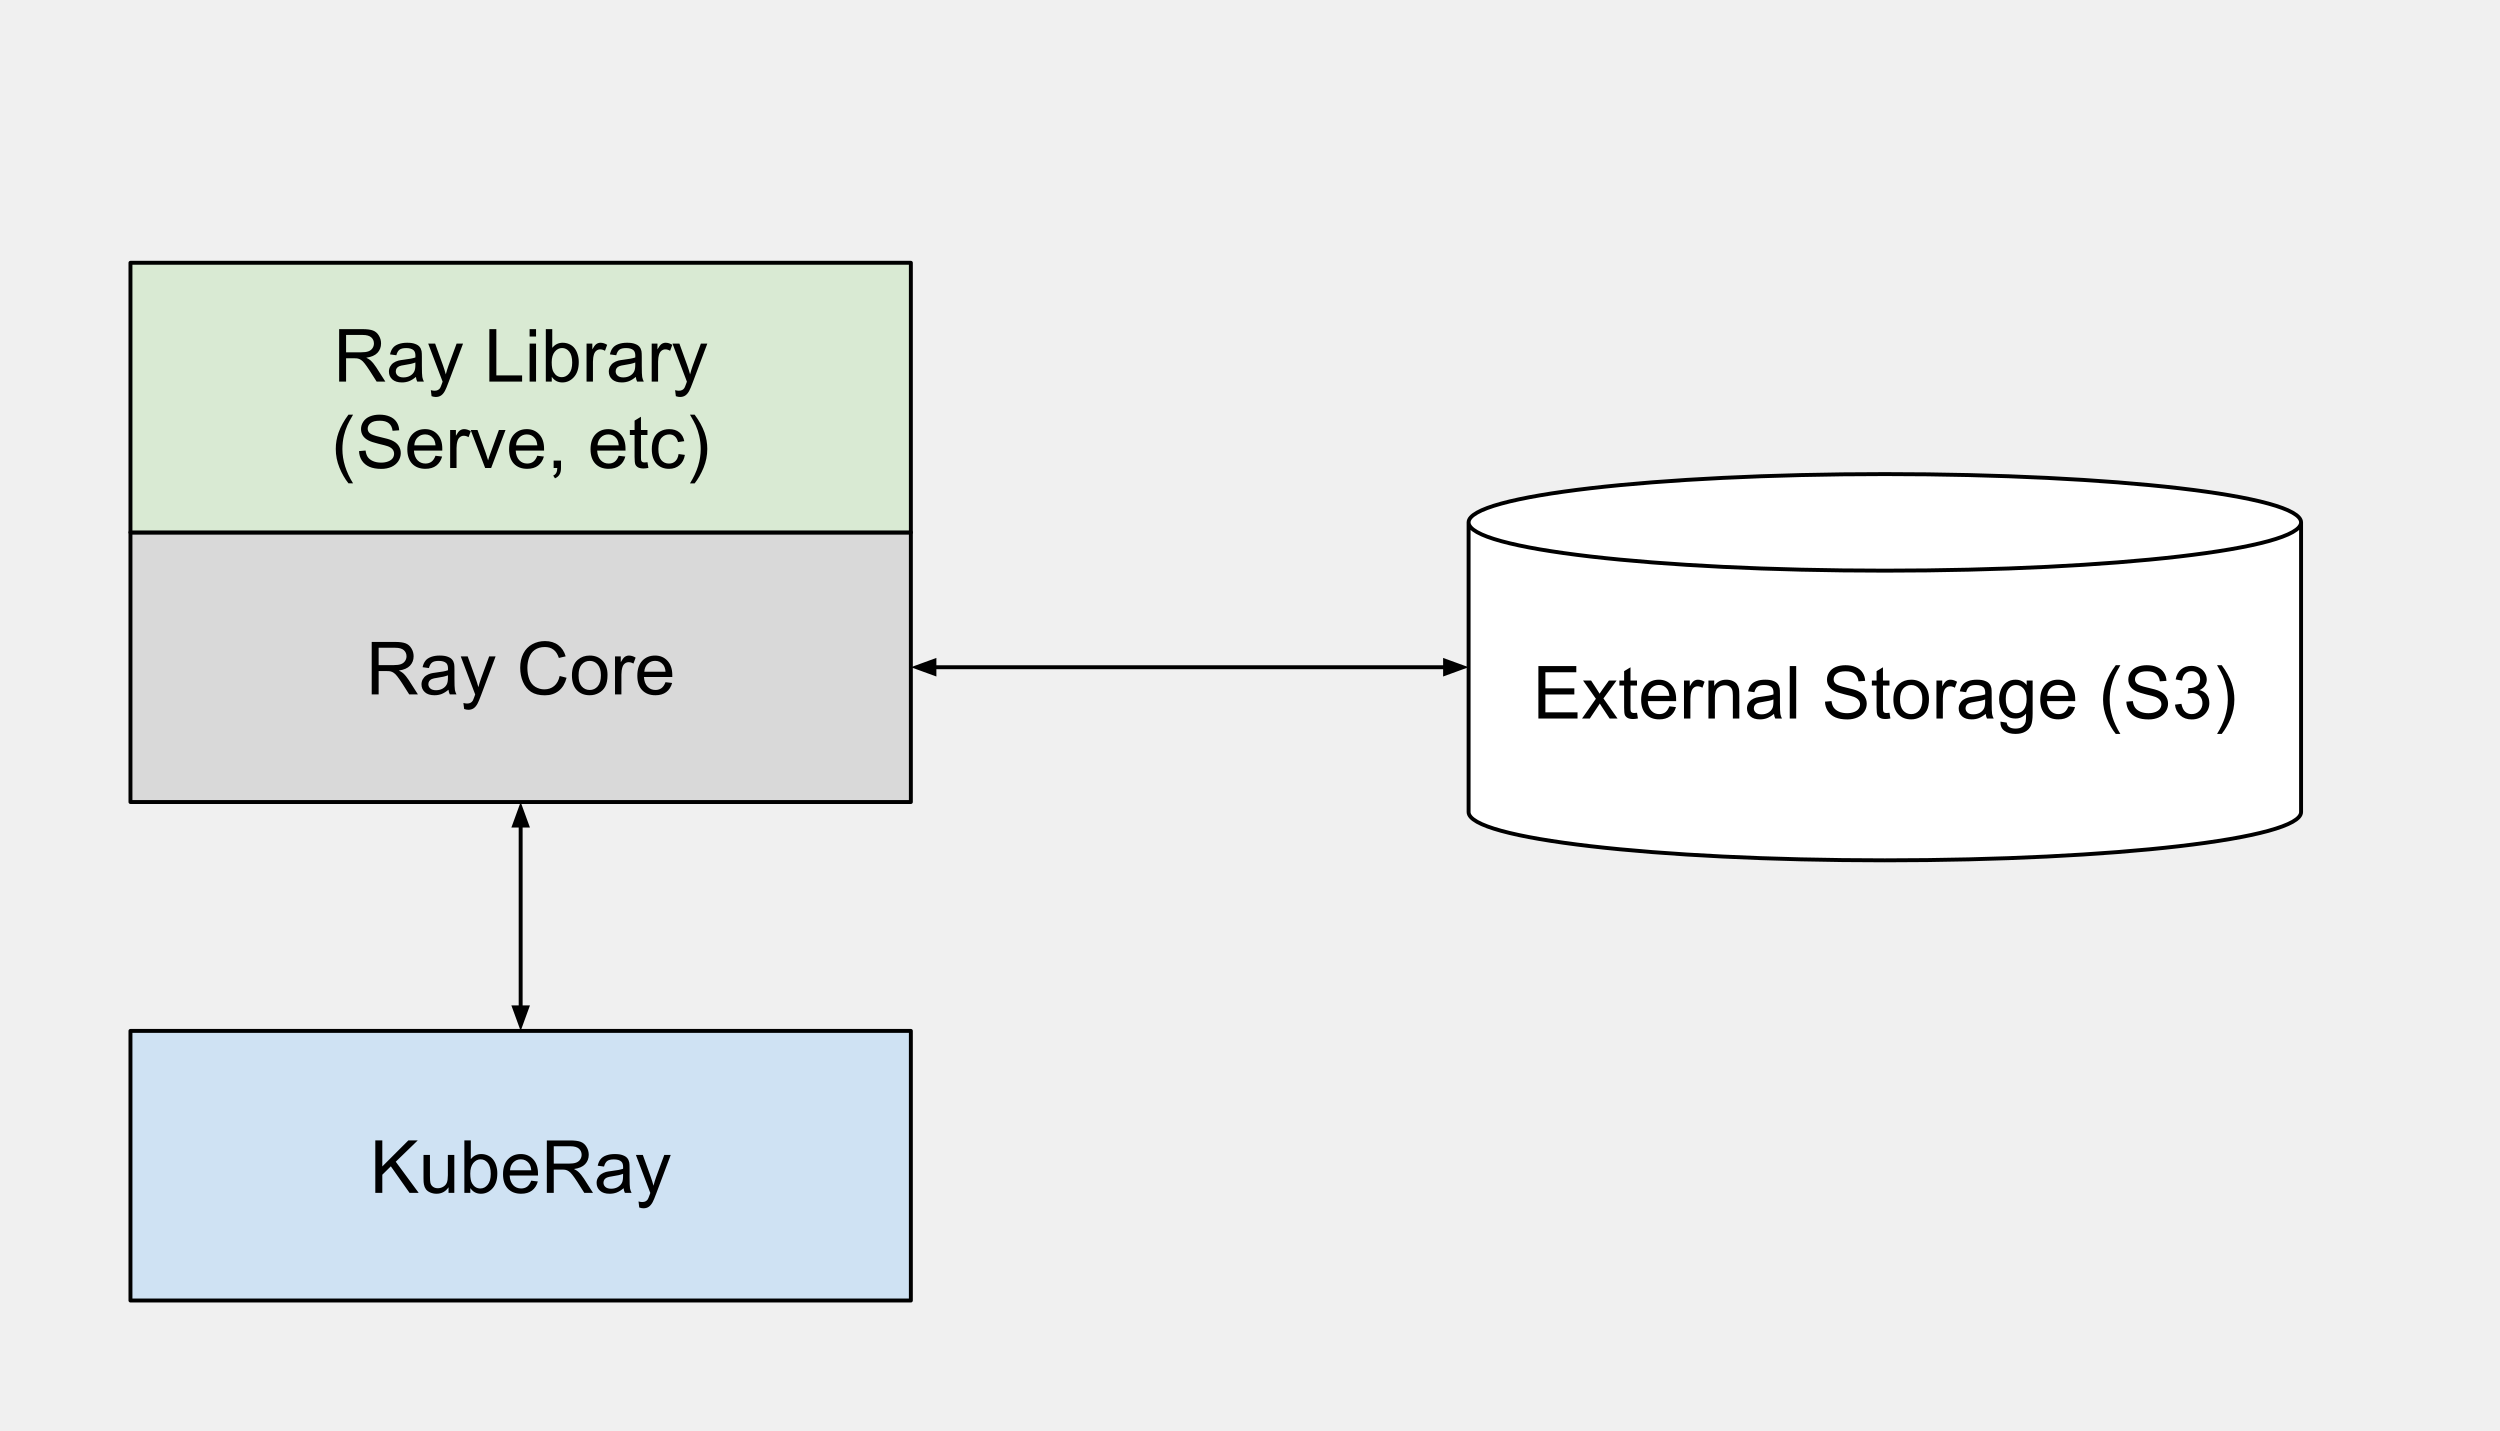
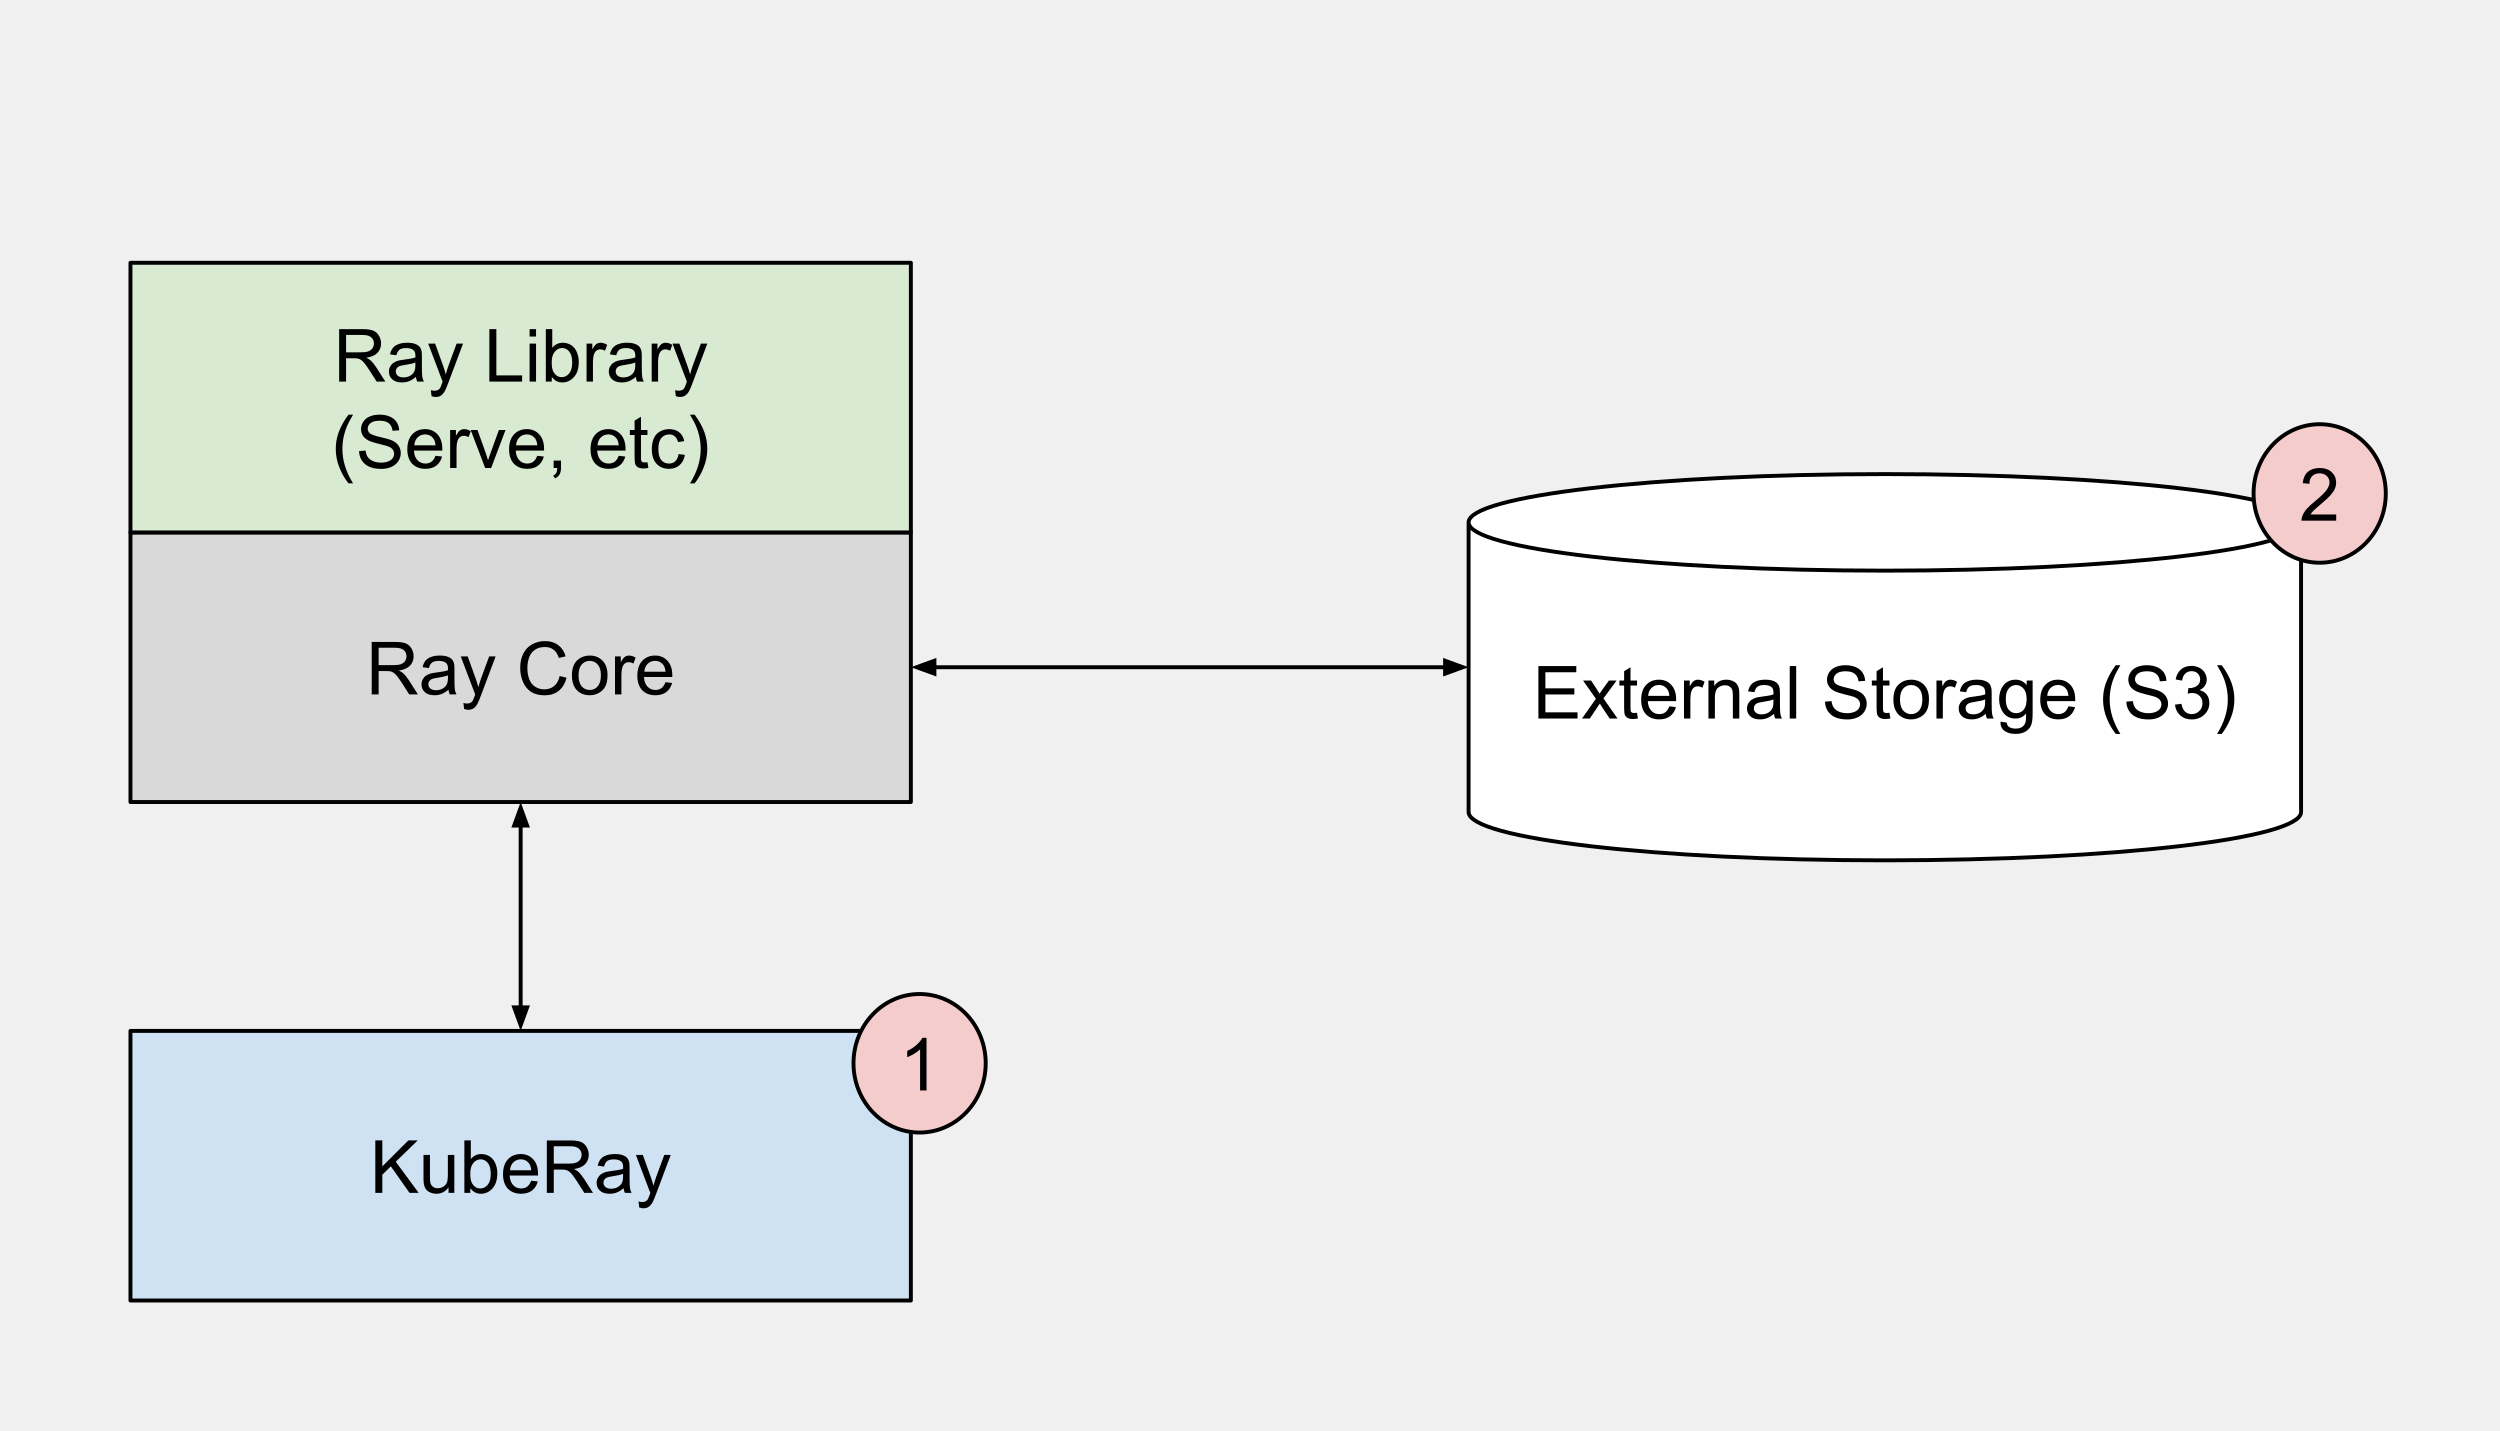
<svg xmlns="http://www.w3.org/2000/svg" version="1.1" viewBox="0.0 0.0 636.661 364.186" fill="none" stroke="none" stroke-linecap="square" stroke-miterlimit="10">
  <clipPath id="p.0">
    <path d="m0 0l636.661 0l0 364.186l-636.661 0l0 -364.186z" clip-rule="nonzero" />
  </clipPath>
  <g clip-path="url(#p.0)">
    <path fill="#000000" fill-opacity="0.0" d="m0 0l636.661 0l0 364.186l-636.661 0z" fill-rule="evenodd" />
    <path fill="#d9d9d9" d="m33.223 135.585l198.74 0l0 68.661l-198.74 0z" fill-rule="evenodd" />
    <path stroke="#000000" stroke-width="1.0" stroke-linejoin="round" stroke-linecap="butt" d="m33.223 135.585l198.74 0l0 68.661l-198.74 0z" fill-rule="evenodd" />
    <path fill="#000000" d="m94.663 176.836l0 -13.359l5.922 0q1.781 0 2.703 0.359q0.938 0.359 1.484 1.281q0.562 0.906 0.562 2.016q0 1.406 -0.922 2.391q-0.922 0.969 -2.844 1.234q0.703 0.344 1.078 0.672q0.766 0.703 1.453 1.766l2.328 3.641l-2.219 0l-1.766 -2.781q-0.781 -1.203 -1.281 -1.828q-0.5 -0.641 -0.906 -0.891q-0.391 -0.266 -0.797 -0.359q-0.297 -0.078 -0.984 -0.078l-2.047 0l0 5.938l-1.766 0zm1.766 -7.453l3.797 0q1.219 0 1.891 -0.25q0.688 -0.266 1.047 -0.812q0.359 -0.547 0.359 -1.188q0 -0.953 -0.688 -1.562q-0.688 -0.609 -2.188 -0.609l-4.219 0l0 4.422zm17.785 6.266q-0.922 0.766 -1.766 1.094q-0.828 0.312 -1.797 0.312q-1.594 0 -2.453 -0.781q-0.859 -0.781 -0.859 -1.984q0 -0.719 0.328 -1.297q0.328 -0.594 0.844 -0.938q0.531 -0.359 1.188 -0.547q0.469 -0.125 1.453 -0.25q1.984 -0.234 2.922 -0.562q0.016 -0.344 0.016 -0.422q0 -1.0 -0.469 -1.422q-0.625 -0.547 -1.875 -0.547q-1.156 0 -1.703 0.406q-0.547 0.406 -0.812 1.422l-1.609 -0.219q0.219 -1.016 0.719 -1.641q0.5 -0.641 1.453 -0.984q0.953 -0.344 2.188 -0.344q1.25 0 2.016 0.297q0.781 0.281 1.141 0.734q0.375 0.438 0.516 1.109q0.078 0.422 0.078 1.516l0 2.188q0 2.281 0.109 2.891q0.109 0.594 0.406 1.156l-1.703 0q-0.266 -0.516 -0.328 -1.188zm-0.141 -3.672q-0.891 0.375 -2.672 0.625q-1.016 0.141 -1.438 0.328q-0.422 0.188 -0.656 0.531q-0.219 0.344 -0.219 0.781q0 0.656 0.5 1.094q0.5 0.438 1.453 0.438q0.938 0 1.672 -0.406q0.75 -0.422 1.094 -1.141q0.266 -0.562 0.266 -1.641l0 -0.609zm4.126 8.578l-0.188 -1.531q0.547 0.141 0.938 0.141q0.547 0 0.875 -0.188q0.328 -0.172 0.547 -0.5q0.156 -0.25 0.5 -1.219q0.047 -0.141 0.141 -0.406l-3.672 -9.688l1.766 0l2.016 5.594q0.391 1.078 0.703 2.25q0.281 -1.125 0.672 -2.203l2.078 -5.641l1.641 0l-3.688 9.828q-0.594 1.609 -0.922 2.203q-0.438 0.812 -1.0 1.188q-0.562 0.375 -1.344 0.375q-0.484 0 -1.062 -0.203zm24.324 -8.406l1.766 0.453q-0.562 2.172 -2.0 3.328q-1.438 1.141 -3.531 1.141q-2.156 0 -3.516 -0.875q-1.344 -0.891 -2.062 -2.547q-0.703 -1.672 -0.703 -3.594q0 -2.078 0.797 -3.625q0.797 -1.562 2.266 -2.359q1.484 -0.812 3.25 -0.812q2.0 0 3.359 1.016q1.375 1.016 1.906 2.875l-1.734 0.406q-0.469 -1.453 -1.359 -2.109q-0.875 -0.672 -2.203 -0.672q-1.547 0 -2.578 0.734q-1.031 0.734 -1.453 1.984q-0.422 1.234 -0.422 2.562q0 1.703 0.5 2.969q0.5 1.266 1.547 1.906q1.047 0.625 2.266 0.625q1.484 0 2.516 -0.859q1.031 -0.859 1.391 -2.547zm3.129 -0.156q0 -2.688 1.484 -3.969q1.25 -1.078 3.047 -1.078q2.0 0 3.266 1.312q1.266 1.297 1.266 3.609q0 1.859 -0.562 2.938q-0.562 1.062 -1.641 1.656q-1.062 0.594 -2.328 0.594q-2.031 0 -3.281 -1.297q-1.25 -1.312 -1.25 -3.766zm1.688 0q0 1.859 0.797 2.797q0.812 0.922 2.047 0.922q1.219 0 2.031 -0.922q0.812 -0.938 0.812 -2.844q0 -1.797 -0.812 -2.719q-0.812 -0.922 -2.031 -0.922q-1.234 0 -2.047 0.922q-0.797 0.906 -0.797 2.766zm9.282 4.844l0 -9.672l1.469 0l0 1.469q0.562 -1.031 1.031 -1.359q0.484 -0.328 1.062 -0.328q0.828 0 1.688 0.531l-0.562 1.516q-0.609 -0.359 -1.203 -0.359q-0.547 0 -0.969 0.328q-0.422 0.328 -0.609 0.891q-0.281 0.875 -0.281 1.922l0 5.062l-1.625 0zm12.853 -3.109l1.688 0.203q-0.406 1.484 -1.484 2.312q-1.078 0.812 -2.766 0.812q-2.125 0 -3.375 -1.297q-1.234 -1.312 -1.234 -3.672q0 -2.453 1.25 -3.797q1.266 -1.344 3.266 -1.344q1.938 0 3.156 1.328q1.234 1.312 1.234 3.703q0 0.156 0 0.438l-7.219 0q0.094 1.594 0.906 2.453q0.812 0.844 2.016 0.844q0.906 0 1.547 -0.469q0.641 -0.484 1.016 -1.516zm-5.391 -2.656l5.406 0q-0.109 -1.219 -0.625 -1.828q-0.781 -0.953 -2.031 -0.953q-1.125 0 -1.906 0.766q-0.766 0.75 -0.844 2.016z" fill-rule="nonzero" />
    <path fill="#d9ead3" d="m33.223 66.924l198.74 0l0 68.661l-198.74 0z" fill-rule="evenodd" />
    <path stroke="#000000" stroke-width="1.0" stroke-linejoin="round" stroke-linecap="butt" d="m33.223 66.924l198.74 0l0 68.661l-198.74 0z" fill-rule="evenodd" />
    <path fill="#000000" d="m86.369 97.175l0 -13.359l5.922 0q1.781 0 2.703 0.359q0.938 0.359 1.484 1.281q0.562 0.906 0.562 2.016q0 1.406 -0.922 2.391q-0.922 0.969 -2.844 1.234q0.703 0.344 1.078 0.672q0.766 0.703 1.453 1.766l2.328 3.641l-2.219 0l-1.766 -2.781q-0.781 -1.203 -1.281 -1.828q-0.5 -0.641 -0.906 -0.891q-0.391 -0.266 -0.797 -0.359q-0.297 -0.078 -0.984 -0.078l-2.047 0l0 5.938l-1.766 0zm1.766 -7.453l3.797 0q1.219 0 1.891 -0.25q0.688 -0.266 1.047 -0.812q0.359 -0.547 0.359 -1.188q0 -0.953 -0.688 -1.562q-0.688 -0.609 -2.188 -0.609l-4.219 0l0 4.422zm17.785 6.266q-0.922 0.766 -1.766 1.094q-0.828 0.312 -1.797 0.312q-1.594 0 -2.453 -0.781q-0.859 -0.781 -0.859 -1.984q0 -0.719 0.328 -1.297q0.328 -0.594 0.844 -0.938q0.531 -0.359 1.188 -0.547q0.469 -0.125 1.453 -0.25q1.984 -0.234 2.922 -0.562q0.016 -0.344 0.016 -0.422q0 -1.0 -0.469 -1.422q-0.625 -0.547 -1.875 -0.547q-1.156 0 -1.703 0.406q-0.547 0.406 -0.812 1.422l-1.609 -0.219q0.219 -1.016 0.719 -1.641q0.5 -0.641 1.453 -0.984q0.953 -0.344 2.188 -0.344q1.25 0 2.016 0.297q0.781 0.281 1.141 0.734q0.375 0.438 0.516 1.109q0.078 0.422 0.078 1.516l0 2.188q0 2.281 0.109 2.891q0.109 0.594 0.406 1.156l-1.703 0q-0.266 -0.516 -0.328 -1.188zm-0.141 -3.672q-0.891 0.375 -2.672 0.625q-1.016 0.141 -1.438 0.328q-0.422 0.188 -0.656 0.531q-0.219 0.344 -0.219 0.781q0 0.656 0.5 1.094q0.5 0.438 1.453 0.438q0.938 0 1.672 -0.406q0.75 -0.422 1.094 -1.141q0.266 -0.562 0.266 -1.641l0 -0.609zm4.126 8.578l-0.188 -1.531q0.547 0.141 0.938 0.141q0.547 0 0.875 -0.188q0.328 -0.172 0.547 -0.5q0.156 -0.25 0.5 -1.219q0.047 -0.141 0.141 -0.406l-3.672 -9.688l1.766 0l2.016 5.594q0.391 1.078 0.703 2.25q0.281 -1.125 0.672 -2.203l2.078 -5.641l1.641 0l-3.688 9.828q-0.594 1.609 -0.922 2.203q-0.438 0.812 -1.0 1.188q-0.562 0.375 -1.344 0.375q-0.484 0 -1.062 -0.203zm14.715 -3.719l0 -13.359l1.781 0l0 11.781l6.562 0l0 1.578l-8.344 0zm10.251 -11.469l0 -1.891l1.641 0l0 1.891l-1.641 0zm0 11.469l0 -9.672l1.641 0l0 9.672l-1.641 0zm5.645 0l-1.516 0l0 -13.359l1.641 0l0 4.766q1.047 -1.297 2.656 -1.297q0.891 0 1.688 0.359q0.797 0.359 1.312 1.016q0.516 0.641 0.797 1.562q0.297 0.922 0.297 1.969q0 2.484 -1.234 3.844q-1.219 1.359 -2.953 1.359q-1.703 0 -2.688 -1.438l0 1.219zm-0.016 -4.906q0 1.734 0.484 2.516q0.766 1.266 2.094 1.266q1.078 0 1.859 -0.938q0.781 -0.938 0.781 -2.781q0 -1.891 -0.75 -2.797q-0.75 -0.906 -1.828 -0.906q-1.062 0 -1.859 0.938q-0.781 0.938 -0.781 2.703zm8.876 4.906l0 -9.672l1.469 0l0 1.469q0.562 -1.031 1.031 -1.359q0.484 -0.328 1.062 -0.328q0.828 0 1.688 0.531l-0.562 1.516q-0.609 -0.359 -1.203 -0.359q-0.547 0 -0.969 0.328q-0.422 0.328 -0.609 0.891q-0.281 0.875 -0.281 1.922l0 5.062l-1.625 0zm12.541 -1.188q-0.922 0.766 -1.766 1.094q-0.828 0.312 -1.797 0.312q-1.594 0 -2.453 -0.781q-0.859 -0.781 -0.859 -1.984q0 -0.719 0.328 -1.297q0.328 -0.594 0.844 -0.938q0.531 -0.359 1.188 -0.547q0.469 -0.125 1.453 -0.25q1.984 -0.234 2.922 -0.562q0.016 -0.344 0.016 -0.422q0 -1.0 -0.469 -1.422q-0.625 -0.547 -1.875 -0.547q-1.156 0 -1.703 0.406q-0.547 0.406 -0.812 1.422l-1.609 -0.219q0.219 -1.016 0.719 -1.641q0.5 -0.641 1.453 -0.984q0.953 -0.344 2.188 -0.344q1.25 0 2.016 0.297q0.781 0.281 1.141 0.734q0.375 0.438 0.516 1.109q0.078 0.422 0.078 1.516l0 2.188q0 2.281 0.109 2.891q0.109 0.594 0.406 1.156l-1.703 0q-0.266 -0.516 -0.328 -1.188zm-0.141 -3.672q-0.891 0.375 -2.672 0.625q-1.016 0.141 -1.438 0.328q-0.422 0.188 -0.656 0.531q-0.219 0.344 -0.219 0.781q0 0.656 0.5 1.094q0.5 0.438 1.453 0.438q0.938 0 1.672 -0.406q0.75 -0.422 1.094 -1.141q0.266 -0.562 0.266 -1.641l0 -0.609zm4.188 4.859l0 -9.672l1.469 0l0 1.469q0.562 -1.031 1.031 -1.359q0.484 -0.328 1.062 -0.328q0.828 0 1.688 0.531l-0.562 1.516q-0.609 -0.359 -1.203 -0.359q-0.547 0 -0.969 0.328q-0.422 0.328 -0.609 0.891q-0.281 0.875 -0.281 1.922l0 5.062l-1.625 0zm6.15 3.719l-0.188 -1.531q0.547 0.141 0.938 0.141q0.547 0 0.875 -0.188q0.328 -0.172 0.547 -0.5q0.156 -0.25 0.5 -1.219q0.047 -0.141 0.141 -0.406l-3.672 -9.688l1.766 0l2.016 5.594q0.391 1.078 0.703 2.25q0.281 -1.125 0.672 -2.203l2.078 -5.641l1.641 0l-3.688 9.828q-0.594 1.609 -0.922 2.203q-0.438 0.812 -1.0 1.188q-0.562 0.375 -1.344 0.375q-0.484 0 -1.062 -0.203z" fill-rule="nonzero" />
    <path fill="#000000" d="m88.745 123.096q-1.359 -1.703 -2.297 -4.0q-0.938 -2.297 -0.938 -4.766q0 -2.156 0.703 -4.141q0.828 -2.312 2.531 -4.594l1.172 0q-1.094 1.891 -1.453 2.703q-0.547 1.25 -0.875 2.625q-0.391 1.703 -0.391 3.422q0 4.375 2.719 8.75l-1.172 0zm2.697 -8.219l1.656 -0.141q0.125 1.0 0.547 1.641q0.438 0.641 1.344 1.047q0.922 0.391 2.062 0.391q1.0 0 1.781 -0.297q0.781 -0.297 1.156 -0.812q0.375 -0.531 0.375 -1.156q0 -0.625 -0.375 -1.094q-0.359 -0.469 -1.188 -0.797q-0.547 -0.203 -2.391 -0.641q-1.828 -0.453 -2.562 -0.844q-0.969 -0.5 -1.438 -1.234q-0.469 -0.75 -0.469 -1.672q0 -1.0 0.578 -1.875q0.578 -0.891 1.672 -1.344q1.109 -0.453 2.453 -0.453q1.484 0 2.609 0.484q1.141 0.469 1.75 1.406q0.609 0.922 0.656 2.094l-1.688 0.125q-0.141 -1.266 -0.938 -1.906q-0.781 -0.656 -2.312 -0.656q-1.609 0 -2.344 0.594q-0.734 0.594 -0.734 1.422q0 0.719 0.531 1.172q0.5 0.469 2.656 0.969q2.156 0.484 2.953 0.844q1.172 0.531 1.719 1.359q0.562 0.828 0.562 1.906q0 1.062 -0.609 2.016q-0.609 0.938 -1.75 1.469q-1.141 0.516 -2.578 0.516q-1.812 0 -3.047 -0.531q-1.219 -0.531 -1.922 -1.594q-0.688 -1.062 -0.719 -2.406zm19.459 1.188l1.688 0.203q-0.406 1.484 -1.484 2.312q-1.078 0.812 -2.766 0.812q-2.125 0 -3.375 -1.297q-1.234 -1.312 -1.234 -3.672q0 -2.453 1.25 -3.797q1.266 -1.344 3.266 -1.344q1.938 0 3.156 1.328q1.234 1.312 1.234 3.703q0 0.156 0 0.438l-7.219 0q0.094 1.594 0.906 2.453q0.812 0.844 2.016 0.844q0.906 0 1.547 -0.469q0.641 -0.484 1.016 -1.516zm-5.391 -2.656l5.406 0q-0.109 -1.219 -0.625 -1.828q-0.781 -0.953 -2.031 -0.953q-1.125 0 -1.906 0.766q-0.766 0.75 -0.844 2.016zm9.126 5.766l0 -9.672l1.469 0l0 1.469q0.562 -1.031 1.031 -1.359q0.484 -0.328 1.062 -0.328q0.828 0 1.688 0.531l-0.562 1.516q-0.609 -0.359 -1.203 -0.359q-0.547 0 -0.969 0.328q-0.422 0.328 -0.609 0.891q-0.281 0.875 -0.281 1.922l0 5.062l-1.625 0zm8.916 0l-3.688 -9.672l1.734 0l2.078 5.797q0.328 0.938 0.625 1.938q0.203 -0.766 0.609 -1.828l2.141 -5.906l1.687 0l-3.656 9.672l-1.531 0zm13.266 -3.109l1.688 0.203q-0.406 1.484 -1.484 2.312q-1.078 0.812 -2.766 0.812q-2.125 0 -3.375 -1.297q-1.234 -1.312 -1.234 -3.672q0 -2.453 1.25 -3.797q1.266 -1.344 3.266 -1.344q1.938 0 3.156 1.328q1.234 1.312 1.234 3.703q0 0.156 0 0.438l-7.219 0q0.094 1.594 0.906 2.453q0.812 0.844 2.016 0.844q0.906 0 1.547 -0.469q0.641 -0.484 1.016 -1.516zm-5.391 -2.656l5.406 0q-0.109 -1.219 -0.625 -1.828q-0.781 -0.953 -2.031 -0.953q-1.125 0 -1.906 0.766q-0.766 0.75 -0.844 2.016zm9.563 5.766l0 -1.875l1.875 0l0 1.875q0 1.031 -0.375 1.656q-0.359 0.641 -1.156 0.984l-0.453 -0.703q0.516 -0.219 0.766 -0.672q0.25 -0.438 0.281 -1.266l-0.938 0zm16.57 -3.109l1.688 0.203q-0.406 1.484 -1.484 2.312q-1.078 0.812 -2.766 0.812q-2.125 0 -3.375 -1.297q-1.234 -1.312 -1.234 -3.672q0 -2.453 1.25 -3.797q1.266 -1.344 3.266 -1.344q1.938 0 3.156 1.328q1.234 1.312 1.234 3.703q0 0.156 0 0.438l-7.219 0q0.094 1.594 0.906 2.453q0.812 0.844 2.016 0.844q0.906 0 1.547 -0.469q0.641 -0.484 1.016 -1.516zm-5.391 -2.656l5.406 0q-0.109 -1.219 -0.625 -1.828q-0.781 -0.953 -2.031 -0.953q-1.125 0 -1.906 0.766q-0.766 0.75 -0.844 2.016zm12.719 4.297l0.234 1.453q-0.688 0.141 -1.234 0.141q-0.891 0 -1.391 -0.281q-0.484 -0.281 -0.688 -0.734q-0.203 -0.469 -0.203 -1.938l0 -5.578l-1.203 0l0 -1.266l1.203 0l0 -2.391l1.625 -0.984l0 3.375l1.656 0l0 1.266l-1.656 0l0 5.672q0 0.688 0.078 0.891q0.094 0.203 0.281 0.328q0.203 0.109 0.578 0.109q0.266 0 0.719 -0.062zm7.918 -2.078l1.609 0.219q-0.266 1.656 -1.359 2.609q-1.078 0.938 -2.672 0.938q-1.984 0 -3.188 -1.297q-1.203 -1.297 -1.203 -3.719q0 -1.578 0.516 -2.75q0.516 -1.172 1.578 -1.75q1.062 -0.594 2.312 -0.594q1.578 0 2.578 0.797q1.0 0.797 1.281 2.266l-1.594 0.234q-0.234 -0.969 -0.812 -1.453q-0.578 -0.5 -1.391 -0.5q-1.234 0 -2.016 0.891q-0.781 0.891 -0.781 2.812q0 1.953 0.75 2.844q0.75 0.875 1.953 0.875q0.969 0 1.609 -0.594q0.656 -0.594 0.828 -1.828zm4.094 7.469l-1.188 0q2.734 -4.375 2.734 -8.75q0 -1.719 -0.391 -3.391q-0.312 -1.375 -0.875 -2.625q-0.359 -0.828 -1.469 -2.734l1.188 0q1.703 2.281 2.531 4.594q0.688 1.984 0.688 4.141q0 2.469 -0.938 4.766q-0.938 2.297 -2.281 4.0z" fill-rule="nonzero" />
    <path fill="#cfe2f3" d="m33.223 262.535l198.74 0l0 68.661l-198.74 0z" fill-rule="evenodd" />
    <path stroke="#000000" stroke-width="1.0" stroke-linejoin="round" stroke-linecap="butt" d="m33.223 262.535l198.74 0l0 68.661l-198.74 0z" fill-rule="evenodd" />
    <path fill="#000000" d="m95.579 303.786l0 -13.359l1.781 0l0 6.625l6.625 -6.625l2.391 0l-5.594 5.422l5.844 7.938l-2.328 0l-4.766 -6.766l-2.172 2.141l0 4.625l-1.781 0zm18.647 0l0 -1.422q-1.125 1.641 -3.062 1.641q-0.859 0 -1.609 -0.328q-0.734 -0.328 -1.094 -0.828q-0.359 -0.5 -0.5 -1.219q-0.109 -0.469 -0.109 -1.531l0 -5.984l1.641 0l0 5.359q0 1.281 0.109 1.734q0.156 0.641 0.656 1.016q0.5 0.375 1.234 0.375q0.734 0 1.375 -0.375q0.656 -0.391 0.922 -1.031q0.266 -0.656 0.266 -1.891l0 -5.188l1.641 0l0 9.672l-1.469 0zm5.548 0l-1.516 0l0 -13.359l1.641 0l0 4.766q1.047 -1.297 2.656 -1.297q0.891 0 1.688 0.359q0.797 0.359 1.312 1.016q0.516 0.641 0.797 1.562q0.297 0.922 0.297 1.969q0 2.484 -1.234 3.844q-1.219 1.359 -2.953 1.359q-1.703 0 -2.688 -1.438l0 1.219zm-0.016 -4.906q0 1.734 0.484 2.516q0.766 1.266 2.094 1.266q1.078 0 1.859 -0.938q0.781 -0.938 0.781 -2.781q0 -1.891 -0.75 -2.797q-0.75 -0.906 -1.828 -0.906q-1.062 0 -1.859 0.938q-0.781 0.938 -0.781 2.703zm15.516 1.797l1.688 0.203q-0.406 1.484 -1.484 2.312q-1.078 0.812 -2.766 0.812q-2.125 0 -3.375 -1.297q-1.234 -1.312 -1.234 -3.672q0 -2.453 1.25 -3.797q1.266 -1.344 3.266 -1.344q1.938 0 3.156 1.328q1.234 1.312 1.234 3.703q0 0.156 0 0.438l-7.219 0q0.094 1.594 0.906 2.453q0.812 0.844 2.016 0.844q0.906 0 1.547 -0.469q0.641 -0.484 1.016 -1.516zm-5.391 -2.656l5.406 0q-0.109 -1.219 -0.625 -1.828q-0.781 -0.953 -2.031 -0.953q-1.125 0 -1.906 0.766q-0.766 0.75 -0.844 2.016zm9.376 5.766l0 -13.359l5.922 0q1.781 0 2.703 0.359q0.938 0.359 1.484 1.281q0.562 0.906 0.562 2.016q0 1.406 -0.922 2.391q-0.922 0.969 -2.844 1.234q0.703 0.344 1.078 0.672q0.766 0.703 1.453 1.766l2.328 3.641l-2.219 0l-1.766 -2.781q-0.781 -1.203 -1.281 -1.828q-0.5 -0.641 -0.906 -0.891q-0.391 -0.266 -0.797 -0.359q-0.297 -0.078 -0.984 -0.078l-2.047 0l0 5.938l-1.766 0zm1.766 -7.453l3.797 0q1.219 0 1.891 -0.25q0.688 -0.266 1.047 -0.812q0.359 -0.547 0.359 -1.188q0 -0.953 -0.688 -1.562q-0.688 -0.609 -2.188 -0.609l-4.219 0l0 4.422zm17.785 6.266q-0.922 0.766 -1.766 1.094q-0.828 0.312 -1.797 0.312q-1.594 0 -2.453 -0.781q-0.859 -0.781 -0.859 -1.984q0 -0.719 0.328 -1.297q0.328 -0.594 0.844 -0.938q0.531 -0.359 1.188 -0.547q0.469 -0.125 1.453 -0.25q1.984 -0.234 2.922 -0.562q0.016 -0.344 0.016 -0.422q0 -1.0 -0.469 -1.422q-0.625 -0.547 -1.875 -0.547q-1.156 0 -1.703 0.406q-0.547 0.406 -0.812 1.422l-1.609 -0.219q0.219 -1.016 0.719 -1.641q0.5 -0.641 1.453 -0.984q0.953 -0.344 2.188 -0.344q1.25 0 2.016 0.297q0.781 0.281 1.141 0.734q0.375 0.438 0.516 1.109q0.078 0.422 0.078 1.516l0 2.188q0 2.281 0.109 2.891q0.109 0.594 0.406 1.156l-1.703 0q-0.266 -0.516 -0.328 -1.188zm-0.141 -3.672q-0.891 0.375 -2.672 0.625q-1.016 0.141 -1.438 0.328q-0.422 0.188 -0.656 0.531q-0.219 0.344 -0.219 0.781q0 0.656 0.5 1.094q0.5 0.438 1.453 0.438q0.938 0 1.672 -0.406q0.75 -0.422 1.094 -1.141q0.266 -0.562 0.266 -1.641l0 -0.609zm4.126 8.578l-0.188 -1.531q0.547 0.141 0.938 0.141q0.547 0 0.875 -0.188q0.328 -0.172 0.547 -0.5q0.156 -0.25 0.5 -1.219q0.047 -0.141 0.141 -0.406l-3.672 -9.688l1.766 0l2.016 5.594q0.391 1.078 0.703 2.25q0.281 -1.125 0.672 -2.203l2.078 -5.641l1.641 0l-3.688 9.828q-0.594 1.609 -0.922 2.203q-0.438 0.812 -1.0 1.188q-0.562 0.375 -1.344 0.375q-0.484 0 -1.062 -0.203z" fill-rule="nonzero" />
    <path fill="#ffffff" d="m374.0 133.03l0 0c0 6.79 47.458 12.295 106.0 12.295c58.542 0 106.0 -5.505 106.0 -12.295l0 73.772c0 6.79 -47.458 12.295 -106.0 12.295c-58.542 0 -106.0 -5.505 -106.0 -12.295z" fill-rule="evenodd" />
    <path fill="#ffffff" d="m374.0 133.03l0 0c0 -6.79 47.458 -12.295 106.0 -12.295c58.542 0 106.0 5.505 106.0 12.295l0 0c0 6.79 -47.458 12.295 -106.0 12.295c-58.542 0 -106.0 -5.505 -106.0 -12.295z" fill-rule="evenodd" />
    <path fill="#000000" fill-opacity="0.0" d="m586.0 133.03l0 0c0 6.79 -47.458 12.295 -106.0 12.295c-58.542 0 -106.0 -5.505 -106.0 -12.295l0 0c0 -6.79 47.458 -12.295 106.0 -12.295c58.542 0 106.0 5.505 106.0 12.295l0 73.772c0 6.79 -47.458 12.295 -106.0 12.295c-58.542 0 -106.0 -5.505 -106.0 -12.295l0 -73.772" fill-rule="evenodd" />
    <path stroke="#000000" stroke-width="1.0" stroke-linejoin="round" stroke-linecap="butt" d="m586.0 133.03l0 0c0 6.79 -47.458 12.295 -106.0 12.295c-58.542 0 -106.0 -5.505 -106.0 -12.295l0 0c0 -6.79 47.458 -12.295 106.0 -12.295c58.542 0 106.0 5.505 106.0 12.295l0 73.772c0 6.79 -47.458 12.295 -106.0 12.295c-58.542 0 -106.0 -5.505 -106.0 -12.295l0 -73.772" fill-rule="evenodd" />
    <path fill="#000000" d="m391.772 182.984l0 -13.359l9.656 0l0 1.578l-7.875 0l0 4.094l7.375 0l0 1.562l-7.375 0l0 4.547l8.188 0l0 1.578l-9.969 0zm11.115 0l3.531 -5.031l-3.266 -4.641l2.047 0l1.484 2.266q0.422 0.641 0.672 1.078q0.406 -0.594 0.734 -1.062l1.641 -2.281l1.953 0l-3.344 4.547l3.594 5.125l-2.016 0l-1.984 -3.0l-0.516 -0.812l-2.547 3.812l-1.984 0zm14.0 -1.469l0.234 1.453q-0.688 0.141 -1.234 0.141q-0.891 0 -1.391 -0.281q-0.484 -0.281 -0.688 -0.734q-0.203 -0.469 -0.203 -1.938l0 -5.578l-1.203 0l0 -1.266l1.203 0l0 -2.391l1.625 -0.984l0 3.375l1.656 0l0 1.266l-1.656 0l0 5.672q0 0.688 0.078 0.891q0.094 0.203 0.281 0.328q0.203 0.109 0.578 0.109q0.266 0 0.719 -0.062zm8.23 -1.641l1.688 0.203q-0.406 1.484 -1.484 2.312q-1.078 0.812 -2.766 0.812q-2.125 0 -3.375 -1.297q-1.234 -1.312 -1.234 -3.672q0 -2.453 1.25 -3.797q1.266 -1.344 3.266 -1.344q1.938 0 3.156 1.328q1.234 1.312 1.234 3.703q0 0.156 0 0.438l-7.219 0q0.094 1.594 0.906 2.453q0.812 0.844 2.016 0.844q0.906 0 1.547 -0.469q0.641 -0.484 1.016 -1.516zm-5.391 -2.656l5.406 0q-0.109 -1.219 -0.625 -1.828q-0.781 -0.953 -2.031 -0.953q-1.125 0 -1.906 0.766q-0.766 0.75 -0.844 2.016zm9.126 5.766l0 -9.672l1.469 0l0 1.469q0.562 -1.031 1.031 -1.359q0.484 -0.328 1.062 -0.328q0.828 0 1.688 0.531l-0.562 1.516q-0.609 -0.359 -1.203 -0.359q-0.547 0 -0.969 0.328q-0.422 0.328 -0.609 0.891q-0.281 0.875 -0.281 1.922l0 5.062l-1.625 0zm6.228 0l0 -9.672l1.469 0l0 1.375q1.062 -1.594 3.078 -1.594q0.875 0 1.609 0.312q0.734 0.312 1.094 0.828q0.375 0.5 0.516 1.203q0.094 0.453 0.094 1.594l0 5.953l-1.641 0l0 -5.891q0 -1.0 -0.203 -1.484q-0.188 -0.5 -0.672 -0.797q-0.484 -0.297 -1.141 -0.297q-1.047 0 -1.812 0.672q-0.75 0.656 -0.75 2.516l0 5.281l-1.641 0zm16.688 -1.188q-0.922 0.766 -1.766 1.094q-0.828 0.312 -1.797 0.312q-1.594 0 -2.453 -0.781q-0.859 -0.781 -0.859 -1.984q0 -0.719 0.328 -1.297q0.328 -0.594 0.844 -0.938q0.531 -0.359 1.188 -0.547q0.469 -0.125 1.453 -0.25q1.984 -0.234 2.922 -0.562q0.016 -0.344 0.016 -0.422q0 -1.0 -0.469 -1.422q-0.625 -0.547 -1.875 -0.547q-1.156 0 -1.703 0.406q-0.547 0.406 -0.812 1.422l-1.609 -0.219q0.219 -1.016 0.719 -1.641q0.5 -0.641 1.453 -0.984q0.953 -0.344 2.188 -0.344q1.25 0 2.016 0.297q0.781 0.281 1.141 0.734q0.375 0.438 0.516 1.109q0.078 0.422 0.078 1.516l0 2.188q0 2.281 0.109 2.891q0.109 0.594 0.406 1.156l-1.703 0q-0.266 -0.516 -0.328 -1.188zm-0.141 -3.672q-0.891 0.375 -2.672 0.625q-1.016 0.141 -1.438 0.328q-0.422 0.188 -0.656 0.531q-0.219 0.344 -0.219 0.781q0 0.656 0.5 1.094q0.5 0.438 1.453 0.438q0.938 0 1.672 -0.406q0.75 -0.422 1.094 -1.141q0.266 -0.562 0.266 -1.641l0 -0.609zm4.157 4.859l0 -13.359l1.641 0l0 13.359l-1.641 0zm8.984 -4.297l1.656 -0.141q0.125 1.0 0.547 1.641q0.438 0.641 1.344 1.047q0.922 0.391 2.062 0.391q1.0 0 1.781 -0.297q0.781 -0.297 1.156 -0.812q0.375 -0.531 0.375 -1.156q0 -0.625 -0.375 -1.094q-0.359 -0.469 -1.188 -0.797q-0.547 -0.203 -2.391 -0.641q-1.828 -0.453 -2.562 -0.844q-0.969 -0.5 -1.438 -1.234q-0.469 -0.75 -0.469 -1.672q0 -1.0 0.578 -1.875q0.578 -0.891 1.672 -1.344q1.109 -0.453 2.453 -0.453q1.484 0 2.609 0.484q1.141 0.469 1.75 1.406q0.609 0.922 0.656 2.094l-1.688 0.125q-0.141 -1.266 -0.938 -1.906q-0.781 -0.656 -2.312 -0.656q-1.609 0 -2.344 0.594q-0.734 0.594 -0.734 1.422q0 0.719 0.531 1.172q0.5 0.469 2.656 0.969q2.156 0.484 2.953 0.844q1.172 0.531 1.719 1.359q0.562 0.828 0.562 1.906q0 1.062 -0.609 2.016q-0.609 0.938 -1.75 1.469q-1.141 0.516 -2.578 0.516q-1.812 0 -3.047 -0.531q-1.219 -0.531 -1.922 -1.594q-0.688 -1.062 -0.719 -2.406zm16.412 2.828l0.234 1.453q-0.688 0.141 -1.234 0.141q-0.891 0 -1.391 -0.281q-0.484 -0.281 -0.688 -0.734q-0.203 -0.469 -0.203 -1.938l0 -5.578l-1.203 0l0 -1.266l1.203 0l0 -2.391l1.625 -0.984l0 3.375l1.656 0l0 1.266l-1.656 0l0 5.672q0 0.688 0.078 0.891q0.094 0.203 0.281 0.328q0.203 0.109 0.578 0.109q0.266 0 0.719 -0.062zm0.996 -3.375q0 -2.688 1.484 -3.969q1.25 -1.078 3.047 -1.078q2.0 0 3.266 1.312q1.266 1.297 1.266 3.609q0 1.859 -0.562 2.938q-0.562 1.062 -1.641 1.656q-1.062 0.594 -2.328 0.594q-2.031 0 -3.281 -1.297q-1.25 -1.312 -1.25 -3.766zm1.688 0q0 1.859 0.797 2.797q0.812 0.922 2.047 0.922q1.219 0 2.031 -0.922q0.812 -0.938 0.812 -2.844q0 -1.797 -0.812 -2.719q-0.812 -0.922 -2.031 -0.922q-1.234 0 -2.047 0.922q-0.797 0.906 -0.797 2.766zm9.282 4.844l0 -9.672l1.469 0l0 1.469q0.562 -1.031 1.031 -1.359q0.484 -0.328 1.062 -0.328q0.828 0 1.688 0.531l-0.562 1.516q-0.609 -0.359 -1.203 -0.359q-0.547 0 -0.969 0.328q-0.422 0.328 -0.609 0.891q-0.281 0.875 -0.281 1.922l0 5.062l-1.625 0zm12.541 -1.188q-0.922 0.766 -1.766 1.094q-0.828 0.312 -1.797 0.312q-1.594 0 -2.453 -0.781q-0.859 -0.781 -0.859 -1.984q0 -0.719 0.328 -1.297q0.328 -0.594 0.844 -0.938q0.531 -0.359 1.188 -0.547q0.469 -0.125 1.453 -0.25q1.984 -0.234 2.922 -0.562q0.016 -0.344 0.016 -0.422q0 -1.0 -0.469 -1.422q-0.625 -0.547 -1.875 -0.547q-1.156 0 -1.703 0.406q-0.547 0.406 -0.812 1.422l-1.609 -0.219q0.219 -1.016 0.719 -1.641q0.5 -0.641 1.453 -0.984q0.953 -0.344 2.188 -0.344q1.25 0 2.016 0.297q0.781 0.281 1.141 0.734q0.375 0.438 0.516 1.109q0.078 0.422 0.078 1.516l0 2.188q0 2.281 0.109 2.891q0.109 0.594 0.406 1.156l-1.703 0q-0.266 -0.516 -0.328 -1.188zm-0.141 -3.672q-0.891 0.375 -2.672 0.625q-1.016 0.141 -1.438 0.328q-0.422 0.188 -0.656 0.531q-0.219 0.344 -0.219 0.781q0 0.656 0.5 1.094q0.5 0.438 1.453 0.438q0.938 0 1.672 -0.406q0.75 -0.422 1.094 -1.141q0.266 -0.562 0.266 -1.641l0 -0.609zm3.891 5.656l1.594 0.234q0.109 0.75 0.562 1.078q0.609 0.453 1.672 0.453q1.141 0 1.75 -0.453q0.625 -0.453 0.844 -1.266q0.125 -0.5 0.109 -2.109q-1.062 1.266 -2.672 1.266q-2.0 0 -3.094 -1.438q-1.094 -1.438 -1.094 -3.453q0 -1.391 0.5 -2.562q0.516 -1.172 1.453 -1.797q0.953 -0.641 2.25 -0.641q1.703 0 2.812 1.375l0 -1.156l1.516 0l0 8.359q0 2.266 -0.469 3.203q-0.453 0.938 -1.453 1.484q-0.984 0.547 -2.453 0.547q-1.719 0 -2.797 -0.781q-1.062 -0.766 -1.031 -2.344zm1.359 -5.812q0 1.906 0.75 2.781q0.766 0.875 1.906 0.875q1.125 0 1.891 -0.859q0.766 -0.875 0.766 -2.734q0 -1.781 -0.797 -2.672q-0.781 -0.906 -1.891 -0.906q-1.094 0 -1.859 0.891q-0.766 0.875 -0.766 2.625zm15.954 1.906l1.688 0.203q-0.406 1.484 -1.484 2.312q-1.078 0.812 -2.766 0.812q-2.125 0 -3.375 -1.297q-1.234 -1.312 -1.234 -3.672q0 -2.453 1.25 -3.797q1.266 -1.344 3.266 -1.344q1.938 0 3.156 1.328q1.234 1.312 1.234 3.703q0 0.156 0 0.438l-7.219 0q0.094 1.594 0.906 2.453q0.812 0.844 2.016 0.844q0.906 0 1.547 -0.469q0.641 -0.484 1.016 -1.516zm-5.391 -2.656l5.406 0q-0.109 -1.219 -0.625 -1.828q-0.781 -0.953 -2.031 -0.953q-1.125 0 -1.906 0.766q-0.766 0.75 -0.844 2.016zm17.45 9.688q-1.359 -1.703 -2.297 -4.0q-0.938 -2.297 -0.938 -4.766q0 -2.156 0.703 -4.141q0.828 -2.312 2.531 -4.594l1.172 0q-1.094 1.891 -1.453 2.703q-0.547 1.25 -0.875 2.625q-0.391 1.703 -0.391 3.422q0 4.375 2.719 8.75l-1.172 0zm2.697 -8.219l1.656 -0.141q0.125 1.0 0.547 1.641q0.438 0.641 1.344 1.047q0.922 0.391 2.062 0.391q1.0 0 1.781 -0.297q0.781 -0.297 1.156 -0.812q0.375 -0.531 0.375 -1.156q0 -0.625 -0.375 -1.094q-0.359 -0.469 -1.188 -0.797q-0.547 -0.203 -2.391 -0.641q-1.828 -0.453 -2.562 -0.844q-0.969 -0.5 -1.438 -1.234q-0.469 -0.75 -0.469 -1.672q0 -1.0 0.578 -1.875q0.578 -0.891 1.672 -1.344q1.109 -0.453 2.453 -0.453q1.484 0 2.609 0.484q1.141 0.469 1.75 1.406q0.609 0.922 0.656 2.094l-1.688 0.125q-0.141 -1.266 -0.938 -1.906q-0.781 -0.656 -2.312 -0.656q-1.609 0 -2.344 0.594q-0.734 0.594 -0.734 1.422q0 0.719 0.531 1.172q0.5 0.469 2.656 0.969q2.156 0.484 2.953 0.844q1.172 0.531 1.719 1.359q0.562 0.828 0.562 1.906q0 1.062 -0.609 2.016q-0.609 0.938 -1.75 1.469q-1.141 0.516 -2.578 0.516q-1.812 0 -3.047 -0.531q-1.219 -0.531 -1.922 -1.594q-0.688 -1.062 -0.719 -2.406zm12.381 0.766l1.641 -0.219q0.281 1.406 0.953 2.016q0.688 0.609 1.656 0.609q1.156 0 1.953 -0.797q0.797 -0.797 0.797 -1.984q0 -1.125 -0.734 -1.859q-0.734 -0.734 -1.875 -0.734q-0.469 0 -1.156 0.172l0.188 -1.438q0.156 0.016 0.266 0.016q1.047 0 1.875 -0.547q0.844 -0.547 0.844 -1.672q0 -0.906 -0.609 -1.5q-0.609 -0.594 -1.578 -0.594q-0.953 0 -1.594 0.609q-0.641 0.594 -0.812 1.797l-1.641 -0.297q0.297 -1.641 1.359 -2.547q1.062 -0.906 2.656 -0.906q1.094 0 2.0 0.469q0.922 0.469 1.406 1.281q0.5 0.812 0.5 1.719q0 0.859 -0.469 1.578q-0.469 0.703 -1.375 1.125q1.188 0.281 1.844 1.141q0.656 0.859 0.656 2.156q0 1.734 -1.281 2.953q-1.266 1.219 -3.219 1.219q-1.766 0 -2.922 -1.047q-1.156 -1.047 -1.328 -2.719zm11.907 7.453l-1.188 0q2.734 -4.375 2.734 -8.75q0 -1.719 -0.391 -3.391q-0.312 -1.375 -0.875 -2.625q-0.359 -0.828 -1.469 -2.734l1.188 0q1.703 2.281 2.531 4.594q0.688 1.984 0.688 4.141q0 2.469 -0.938 4.766q-0.938 2.297 -2.281 4.0z" fill-rule="nonzero" />
    <path fill="#000000" fill-opacity="0.0" d="m132.593 204.247l0 58.299" fill-rule="evenodd" />
    <path stroke="#000000" stroke-width="1.0" stroke-linejoin="round" stroke-linecap="butt" d="m132.593 210.247l0 46.299" fill-rule="evenodd" />
    <path fill="#000000" stroke="#000000" stroke-width="1.0" stroke-linecap="butt" d="m134.245 210.247l-1.652 -4.538l-1.652 4.538z" fill-rule="evenodd" />
    <path fill="#000000" stroke="#000000" stroke-width="1.0" stroke-linecap="butt" d="m130.941 256.546l1.652 4.538l1.652 -4.538z" fill-rule="evenodd" />
    <path fill="#000000" fill-opacity="0.0" d="m231.963 169.916l142.047 0" fill-rule="evenodd" />
    <path stroke="#000000" stroke-width="1.0" stroke-linejoin="round" stroke-linecap="butt" d="m237.963 169.916l130.047 0" fill-rule="evenodd" />
    <path fill="#000000" stroke="#000000" stroke-width="1.0" stroke-linecap="butt" d="m237.963 168.264l-4.538 1.652l4.538 1.652z" fill-rule="evenodd" />
    <path fill="#000000" stroke="#000000" stroke-width="1.0" stroke-linecap="butt" d="m368.01 171.568l4.538 -1.652l-4.538 -1.652z" fill-rule="evenodd" />
+     <path fill="#f4cccc" d="m217.354 270.78l0 0c0 -9.741 7.537 -17.638 16.835 -17.638l0 0c4.465 0 8.747 1.858 11.904 5.166c3.157 3.308 4.931 7.794 4.931 12.472l0 0c0 9.741 -7.537 17.638 -16.835 17.638l0 0c-9.298 0 -16.835 -7.897 -16.835 -17.638z" fill-rule="evenodd" />
+     <path stroke="#000000" stroke-width="1.0" stroke-linejoin="round" stroke-linecap="butt" d="m217.354 270.78l0 0c0 -9.741 7.537 -17.638 16.835 -17.638l0 0c4.465 0 8.747 1.858 11.904 5.166c3.157 3.308 4.931 7.794 4.931 12.472l0 0c0 9.741 -7.537 17.638 -16.835 17.638l0 0c-9.298 0 -16.835 -7.897 -16.835 -17.638z" fill-rule="evenodd" />
+     <path fill="#000000" d="m235.954 277.7l-1.641 0l0 -10.453q-0.594 0.562 -1.562 1.141q-0.953 0.562 -1.719 0.844l0 -1.594q1.375 -0.641 2.406 -1.562q1.031 -0.922 1.453 -1.781l1.062 0l0 13.406z" fill-rule="nonzero" />
+     <path fill="#f4cccc" d="m573.905 125.669l0 0c0 -9.741 7.537 -17.638 16.835 -17.638l0 0c4.465 0 8.747 1.858 11.904 5.166c3.157 3.308 4.931 7.794 4.931 12.472l0 0c0 9.741 -7.537 17.638 -16.835 17.638l0 0c-9.298 0 -16.835 -7.897 -16.835 -17.638z" fill-rule="evenodd" />
+     <path stroke="#000000" stroke-width="1.0" stroke-linejoin="round" stroke-linecap="butt" d="m573.905 125.669l0 0c0 -9.741 7.537 -17.638 16.835 -17.638l0 0c4.465 0 8.747 1.858 11.904 5.166c3.157 3.308 4.931 7.794 4.931 12.472l0 0c0 9.741 -7.537 17.638 -16.835 17.638l0 0c-9.298 0 -16.835 -7.897 -16.835 -17.638z" fill-rule="evenodd" />
+     <path fill="#000000" d="m594.943 131.011l0 1.578l-8.828 0q-0.016 -0.594 0.188 -1.141q0.344 -0.906 1.078 -1.781q0.75 -0.875 2.156 -2.016q2.172 -1.781 2.938 -2.828q0.766 -1.047 0.766 -1.969q0 -0.984 -0.703 -1.641q-0.688 -0.672 -1.812 -0.672q-1.188 0 -1.906 0.719q-0.703 0.703 -0.703 1.953l-1.688 -0.172q0.172 -1.891 1.297 -2.875q1.141 -0.984 3.031 -0.984q1.922 0 3.047 1.062q1.125 1.062 1.125 2.641q0 0.797 -0.328 1.578q-0.328 0.781 -1.094 1.641q-0.75 0.844 -2.531 2.344q-1.469 1.234 -1.891 1.688q-0.422 0.438 -0.688 0.875l6.547 0z" fill-rule="nonzero" />
  </g>
</svg>
